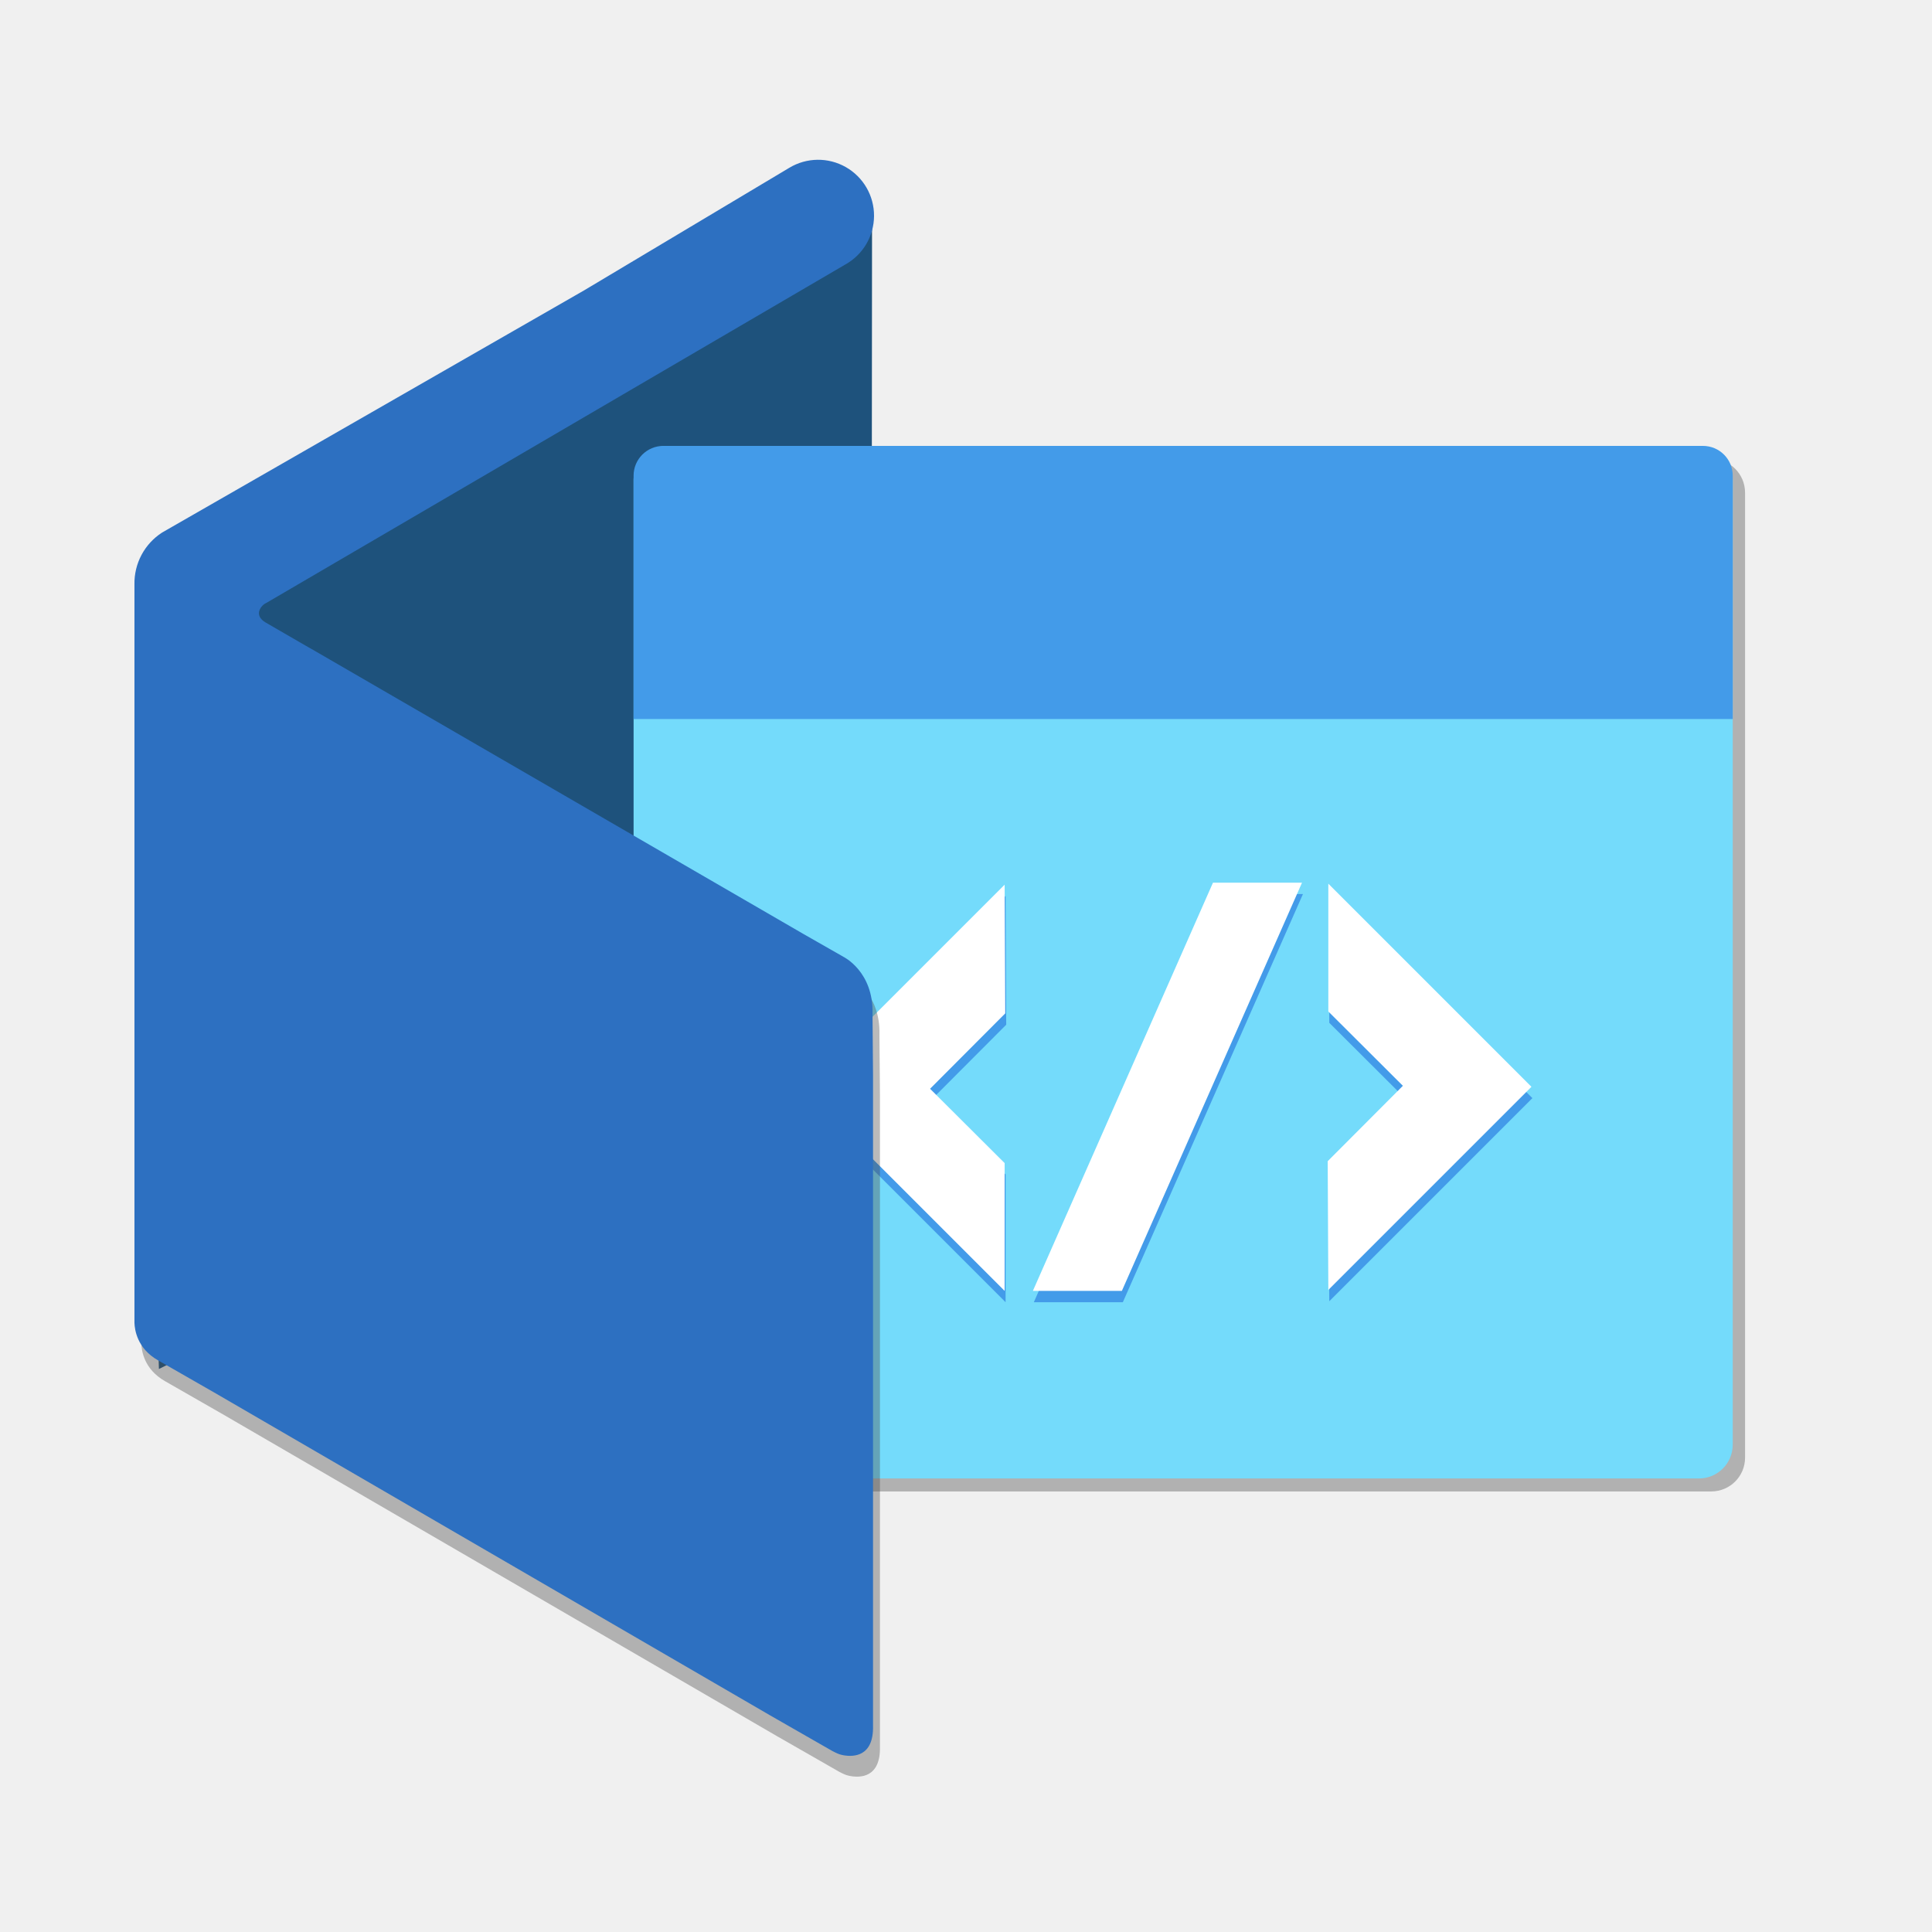
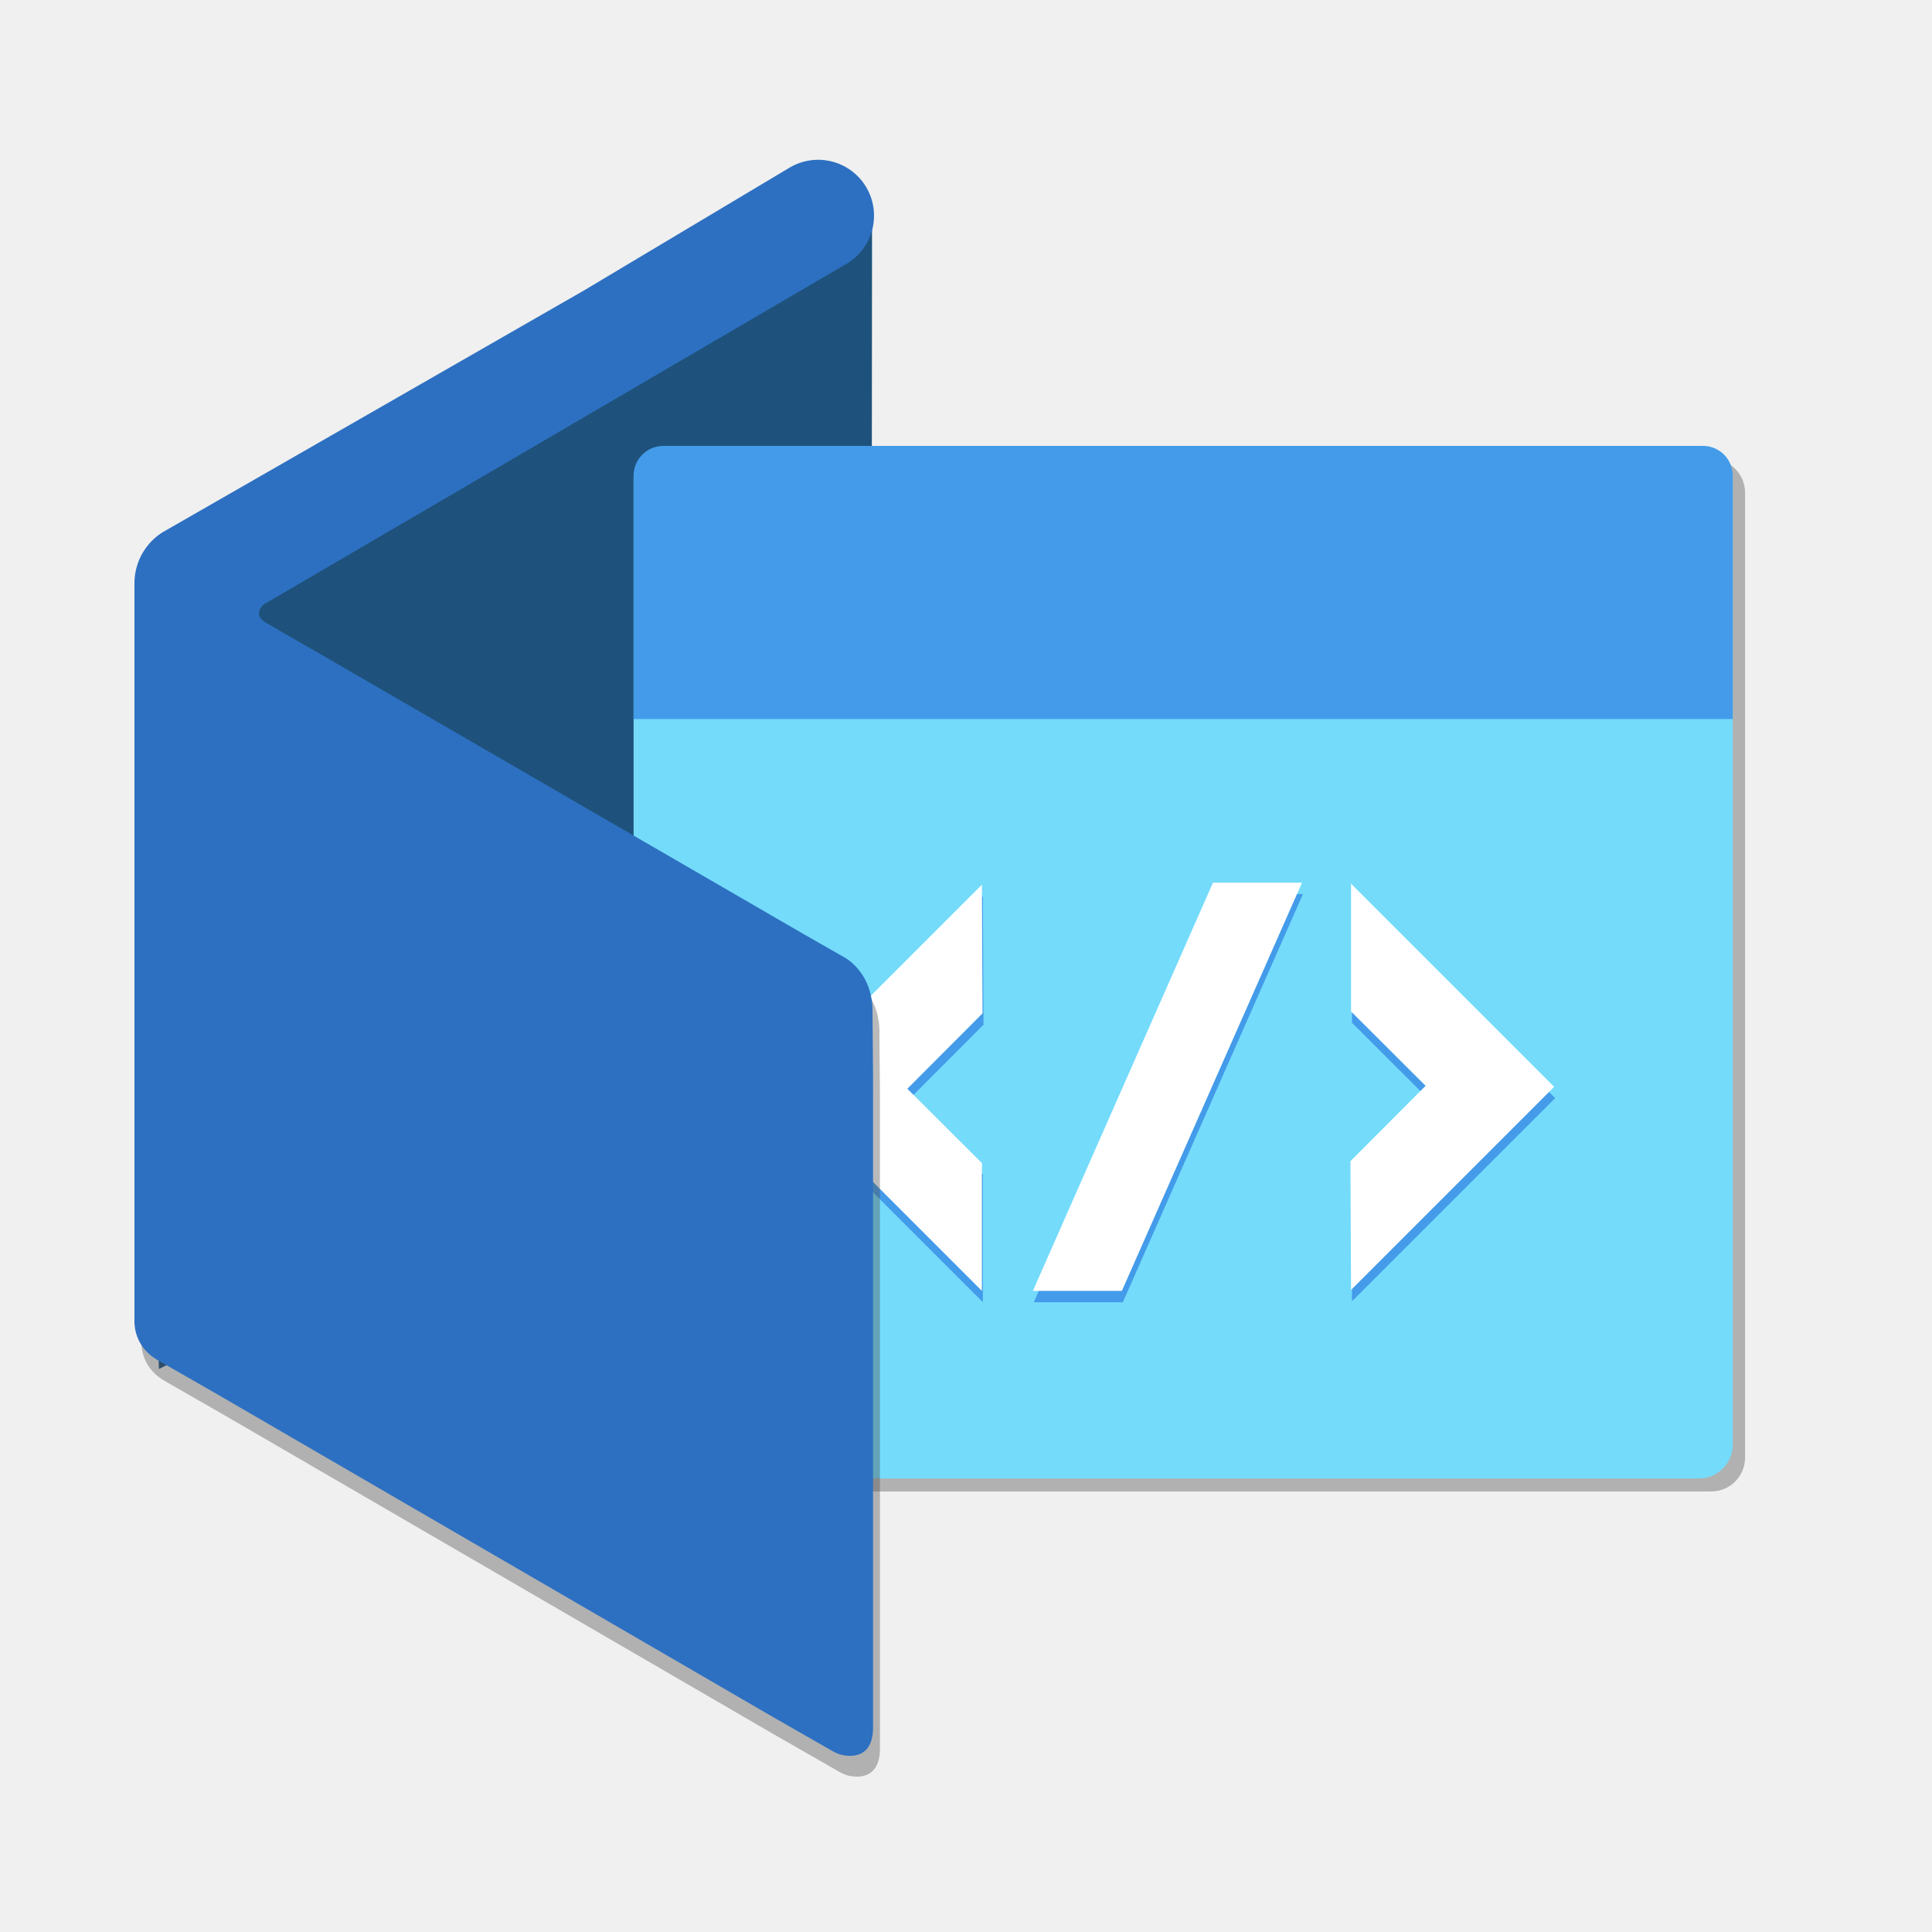
<svg xmlns="http://www.w3.org/2000/svg" version="1.0" id="Warstwa_1" x="0" y="0" viewBox="0 0 85.039 85.039" xml:space="preserve">
-   <style>.st0{opacity:.38;fill:#494949}</style>
-   <path class="st0" d="M75.325 65.647H29.917a1.486 1.486 0 01-1.486-1.486V21.685c0-.82.665-1.486 1.486-1.486h45.408c.82 0 1.486.665 1.486 1.486v42.476c0 .82-.666 1.486-1.486 1.486z" />
+   <style>.st1{opacity:.38;fill:#494949}.st11{fill:#439be9}.st14{fill:#fff}</style>
+   <path class="st1" d="M75.325 65.647H29.917c-.821 0-1.486-.665-1.486-1.486V21.685c0-.82.665-1.486 1.486-1.486h45.408c.82 0 1.486.665 1.486 1.486v42.476c0 .82-.666 1.486-1.486 1.486z" />
  <path fill="#1e527c" d="M38.384 9.742l-.03 34.837L6.995 60.257 5.97 25.953z" />
  <path d="M74.782 65.076H29.374c-.82 0-1.486-.666-1.486-1.486V21.114c0-.82.665-1.486 1.486-1.486h45.408c.82 0 1.486.665 1.486 1.486V63.59c0 .82-.665 1.486-1.486 1.486z" fill="#74dbfb" />
-   <path d="M76.268 31.65V20.937a1.31 1.31 0 00-1.31-1.31h-45.76a1.31 1.31 0 00-1.31 1.31v10.711h48.38zm-32.006 7.788l-8.94 8.94 8.94 8.94v-5.624l-3.282-3.272 3.31-3.318zm14.248-.043v5.625l3.281 3.272-3.309 3.318.028 5.665 8.94-8.94zM45.505 57.319h3.918l7.928-17.967h-3.918z" fill="#439be9" />
-   <path d="M44.22 38.94l-8.94 8.94 8.94 8.94v-5.625l-3.282-3.272 3.309-3.318zm14.248-.044v5.625l3.281 3.272-3.309 3.318.028 5.666 8.94-8.94zM45.463 56.82h3.917l7.929-17.967H53.39z" fill="#fff" />
-   <path class="st0" d="M38.71 45.536c.046-1.86-1.276-2.503-1.276-2.503l-1.753-1a143894.593 143894.593 0 00-21.946-12.71l-1.726-1a.652.652 0 01-.244-.223l-5.12-2.93a2.643 2.643 0 00-.424 1.475V59.14c.01.308.122 1.126 1.03 1.646l2.554 1.463 24.396 14.17L36.09 77.5l.846.485s.21.112.315.145c.053.017.114.033.177.044.237.042.557.052.82-.1.283-.163.5-.51.484-1.2V48.239l-.023-2.702z" />
-   <path d="M37.13 42.118l-1.752-1L13.91 28.68l-.478-.273-1.727-.999c-.579-.33-.2-.777.008-.864l25.492-14.9a2.46 2.46 0 10-2.46-4.26l-9.04 5.4L7.136 23.44a2.656 2.656 0 00-1.218 2.29v32.495c.01.309.122 1.127 1.03 1.647L9.5 61.334l24.396 14.169 1.889 1.082.846.484s.21.112.316.146c.053.016.114.033.176.044.237.042.558.051.821-.101.282-.163.5-.51.483-1.199V47.323l-.022-2.702c.046-1.86-1.276-2.503-1.276-2.503z" fill="#2d70c1" />
+   <path class="st11" d="M76.268 31.65V20.937a1.31 1.31 0 00-1.31-1.31h-45.76a1.31 1.31 0 00-1.31 1.31v10.711h48.38zM43.262 39.438l-8.94 8.94 8.94 8.94v-5.624l-3.282-3.272 3.31-3.318zM59.51 39.395v5.625l3.281 3.272-3.309 3.318.028 5.665 8.94-8.94zM45.505 57.319h3.918l7.928-17.967h-3.918z" />
+   <path class="st14" d="M43.22 38.94l-8.94 8.94 8.94 8.94v-5.625l-3.282-3.272 3.309-3.318zM59.468 38.896v5.625l3.281 3.272-3.309 3.318.028 5.666 8.94-8.94zM45.463 56.82h3.917l7.929-17.967H53.39z" />
+   <path class="st1" d="M38.71 45.536c.046-1.86-1.276-2.503-1.276-2.503l-1.753-1a143894.593 143894.593 0 00-21.946-12.71l-1.726-1a.652.652 0 01-.244-.223l-5.12-2.93a2.643 2.643 0 00-.424 1.475V59.14c.01.308.122 1.126 1.03 1.646l2.554 1.463 24.396 14.17L36.09 77.5l.846.485s.21.112.315.145c.053.017.114.033.177.044.237.042.557.052.82-.1.283-.163.5-.51.484-1.2V48.239l-.023-2.702z" />
+   <path d="M37.13 42.118l-1.752-1L13.91 28.68l-.478-.273-1.727-.999c-.579-.33-.2-.777.008-.864l25.492-14.9a2.46 2.46 0 10-2.46-4.26l-9.04 5.4L7.136 23.44a2.656 2.656 0 00-1.218 2.29V58.225c.01.309.122 1.127 1.03 1.647L9.5 61.334l24.396 14.169 1.889 1.082.846.484s.21.112.316.146c.053.016.114.033.176.044.237.042.558.051.821-.101.282-.163.5-.51.483-1.199V47.323l-.022-2.702c.046-1.86-1.276-2.503-1.276-2.503z" fill="#2d70c1" />
</svg>
